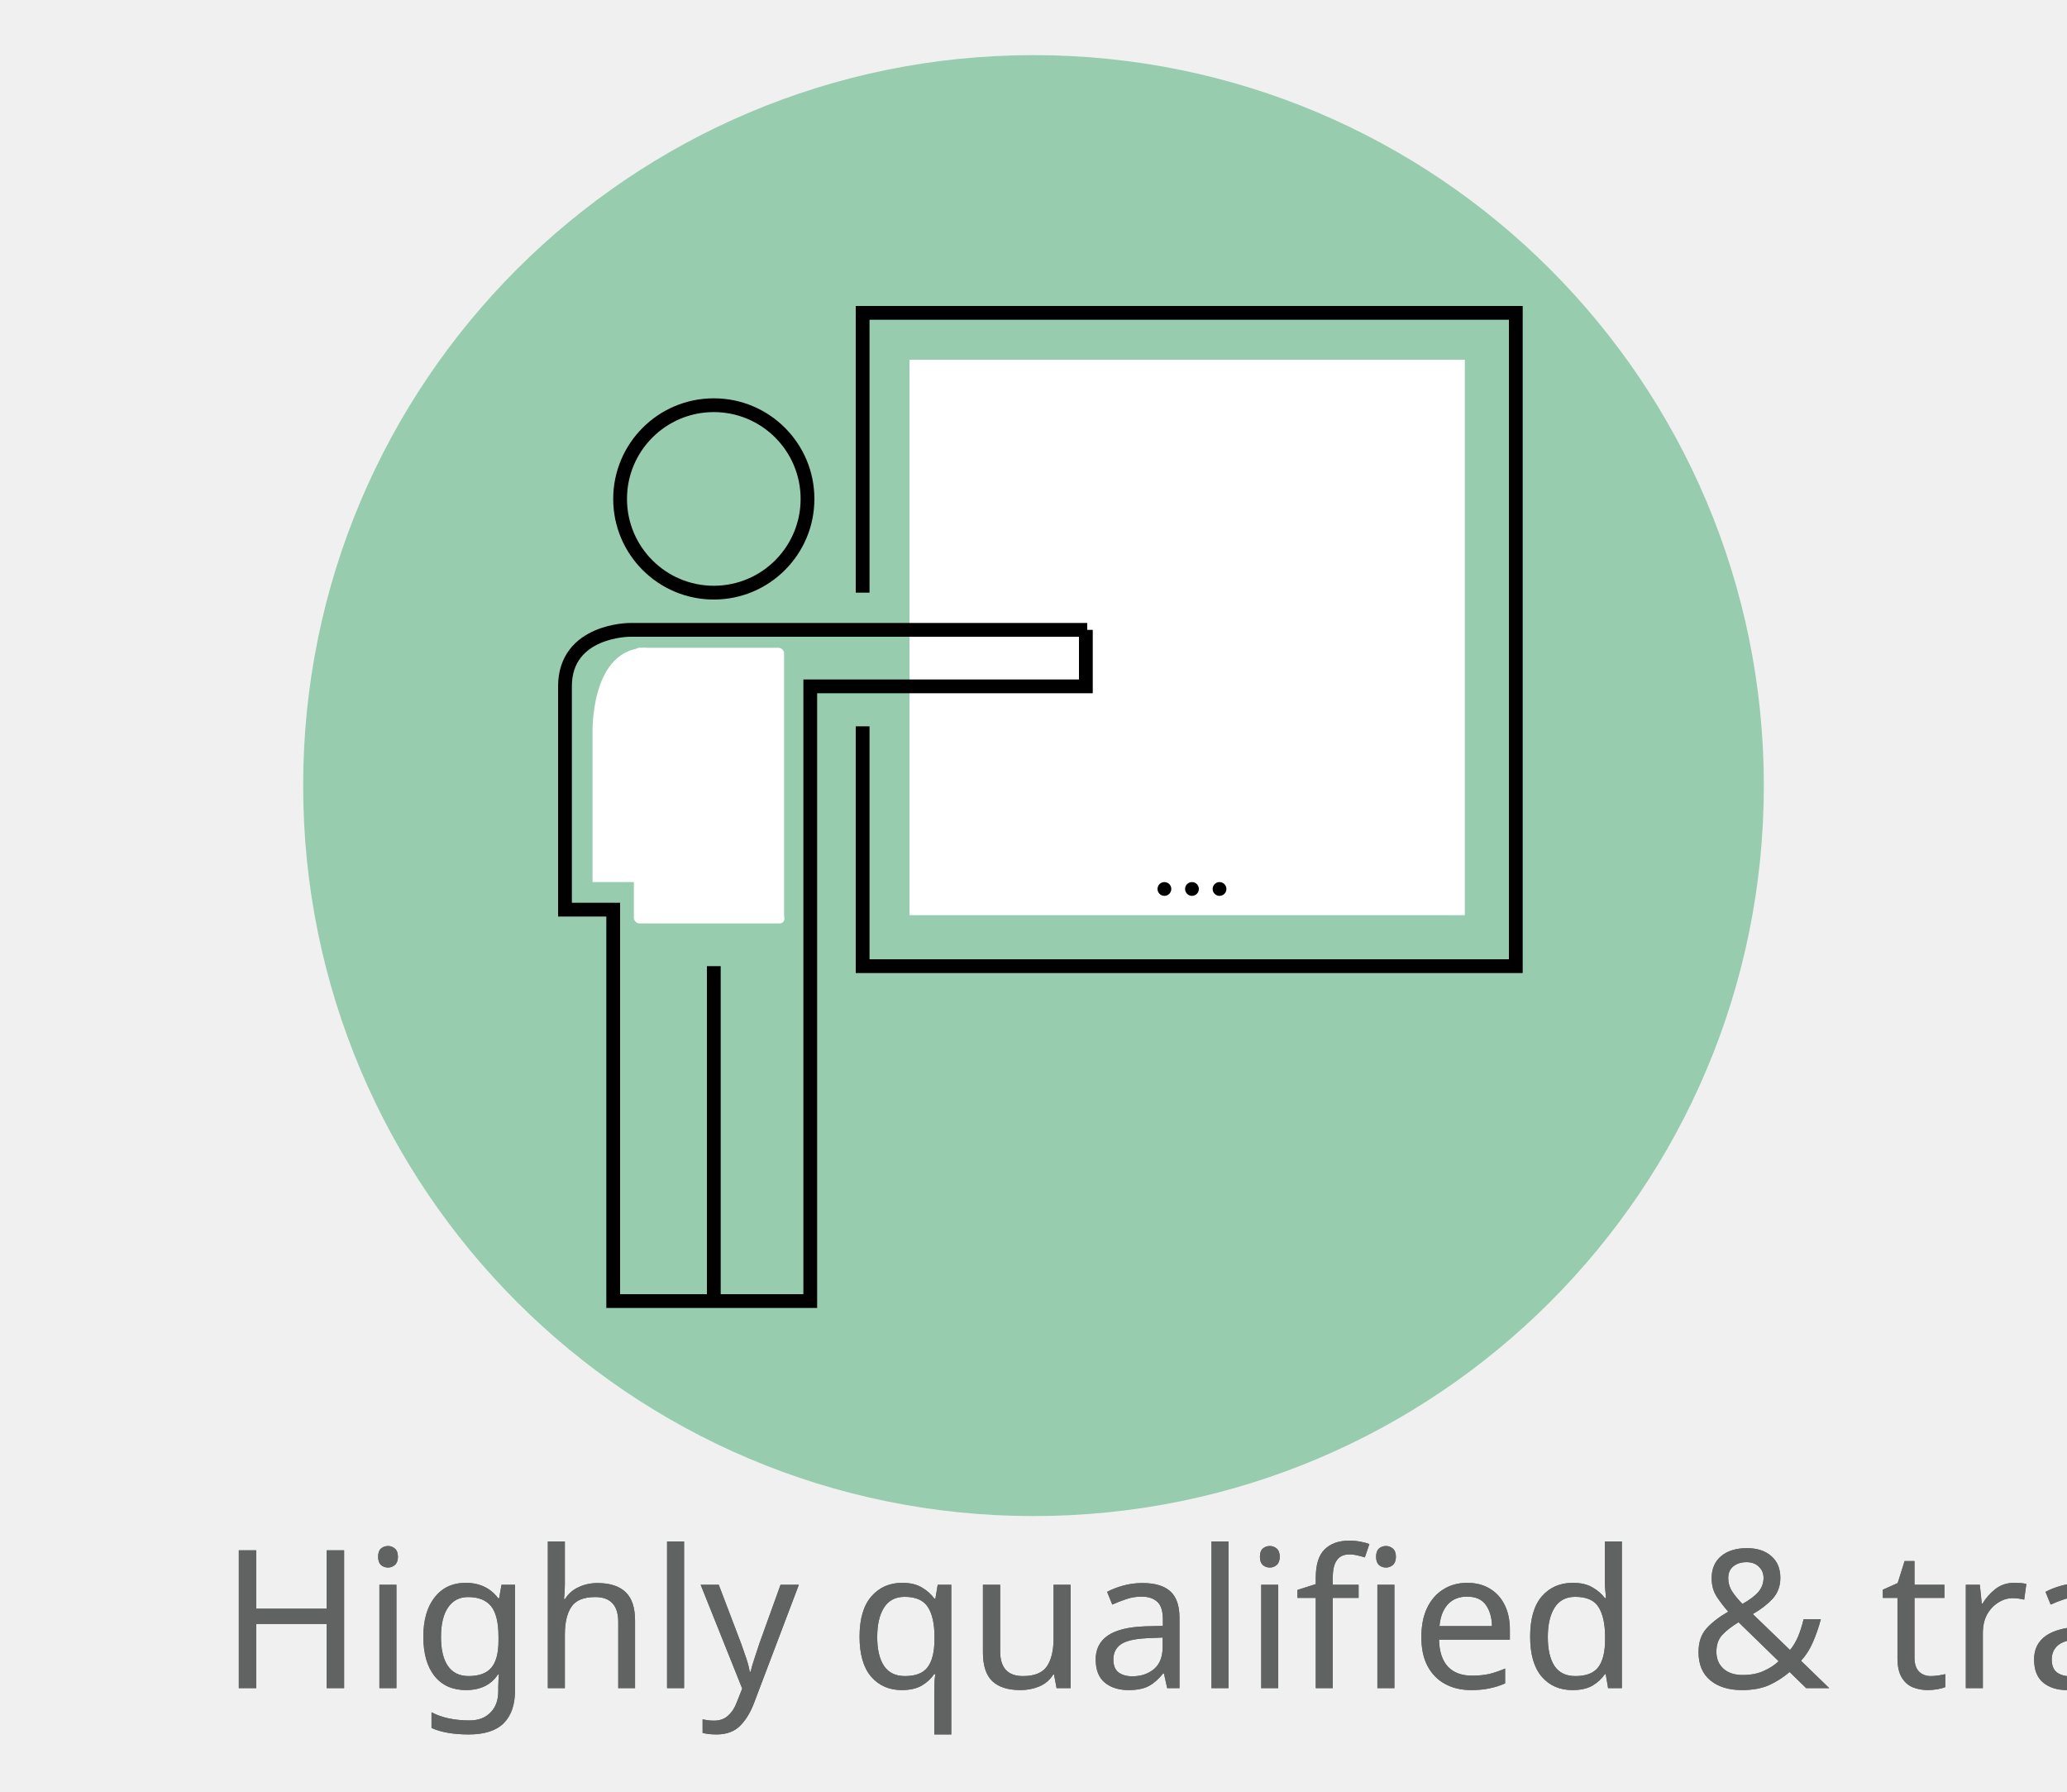
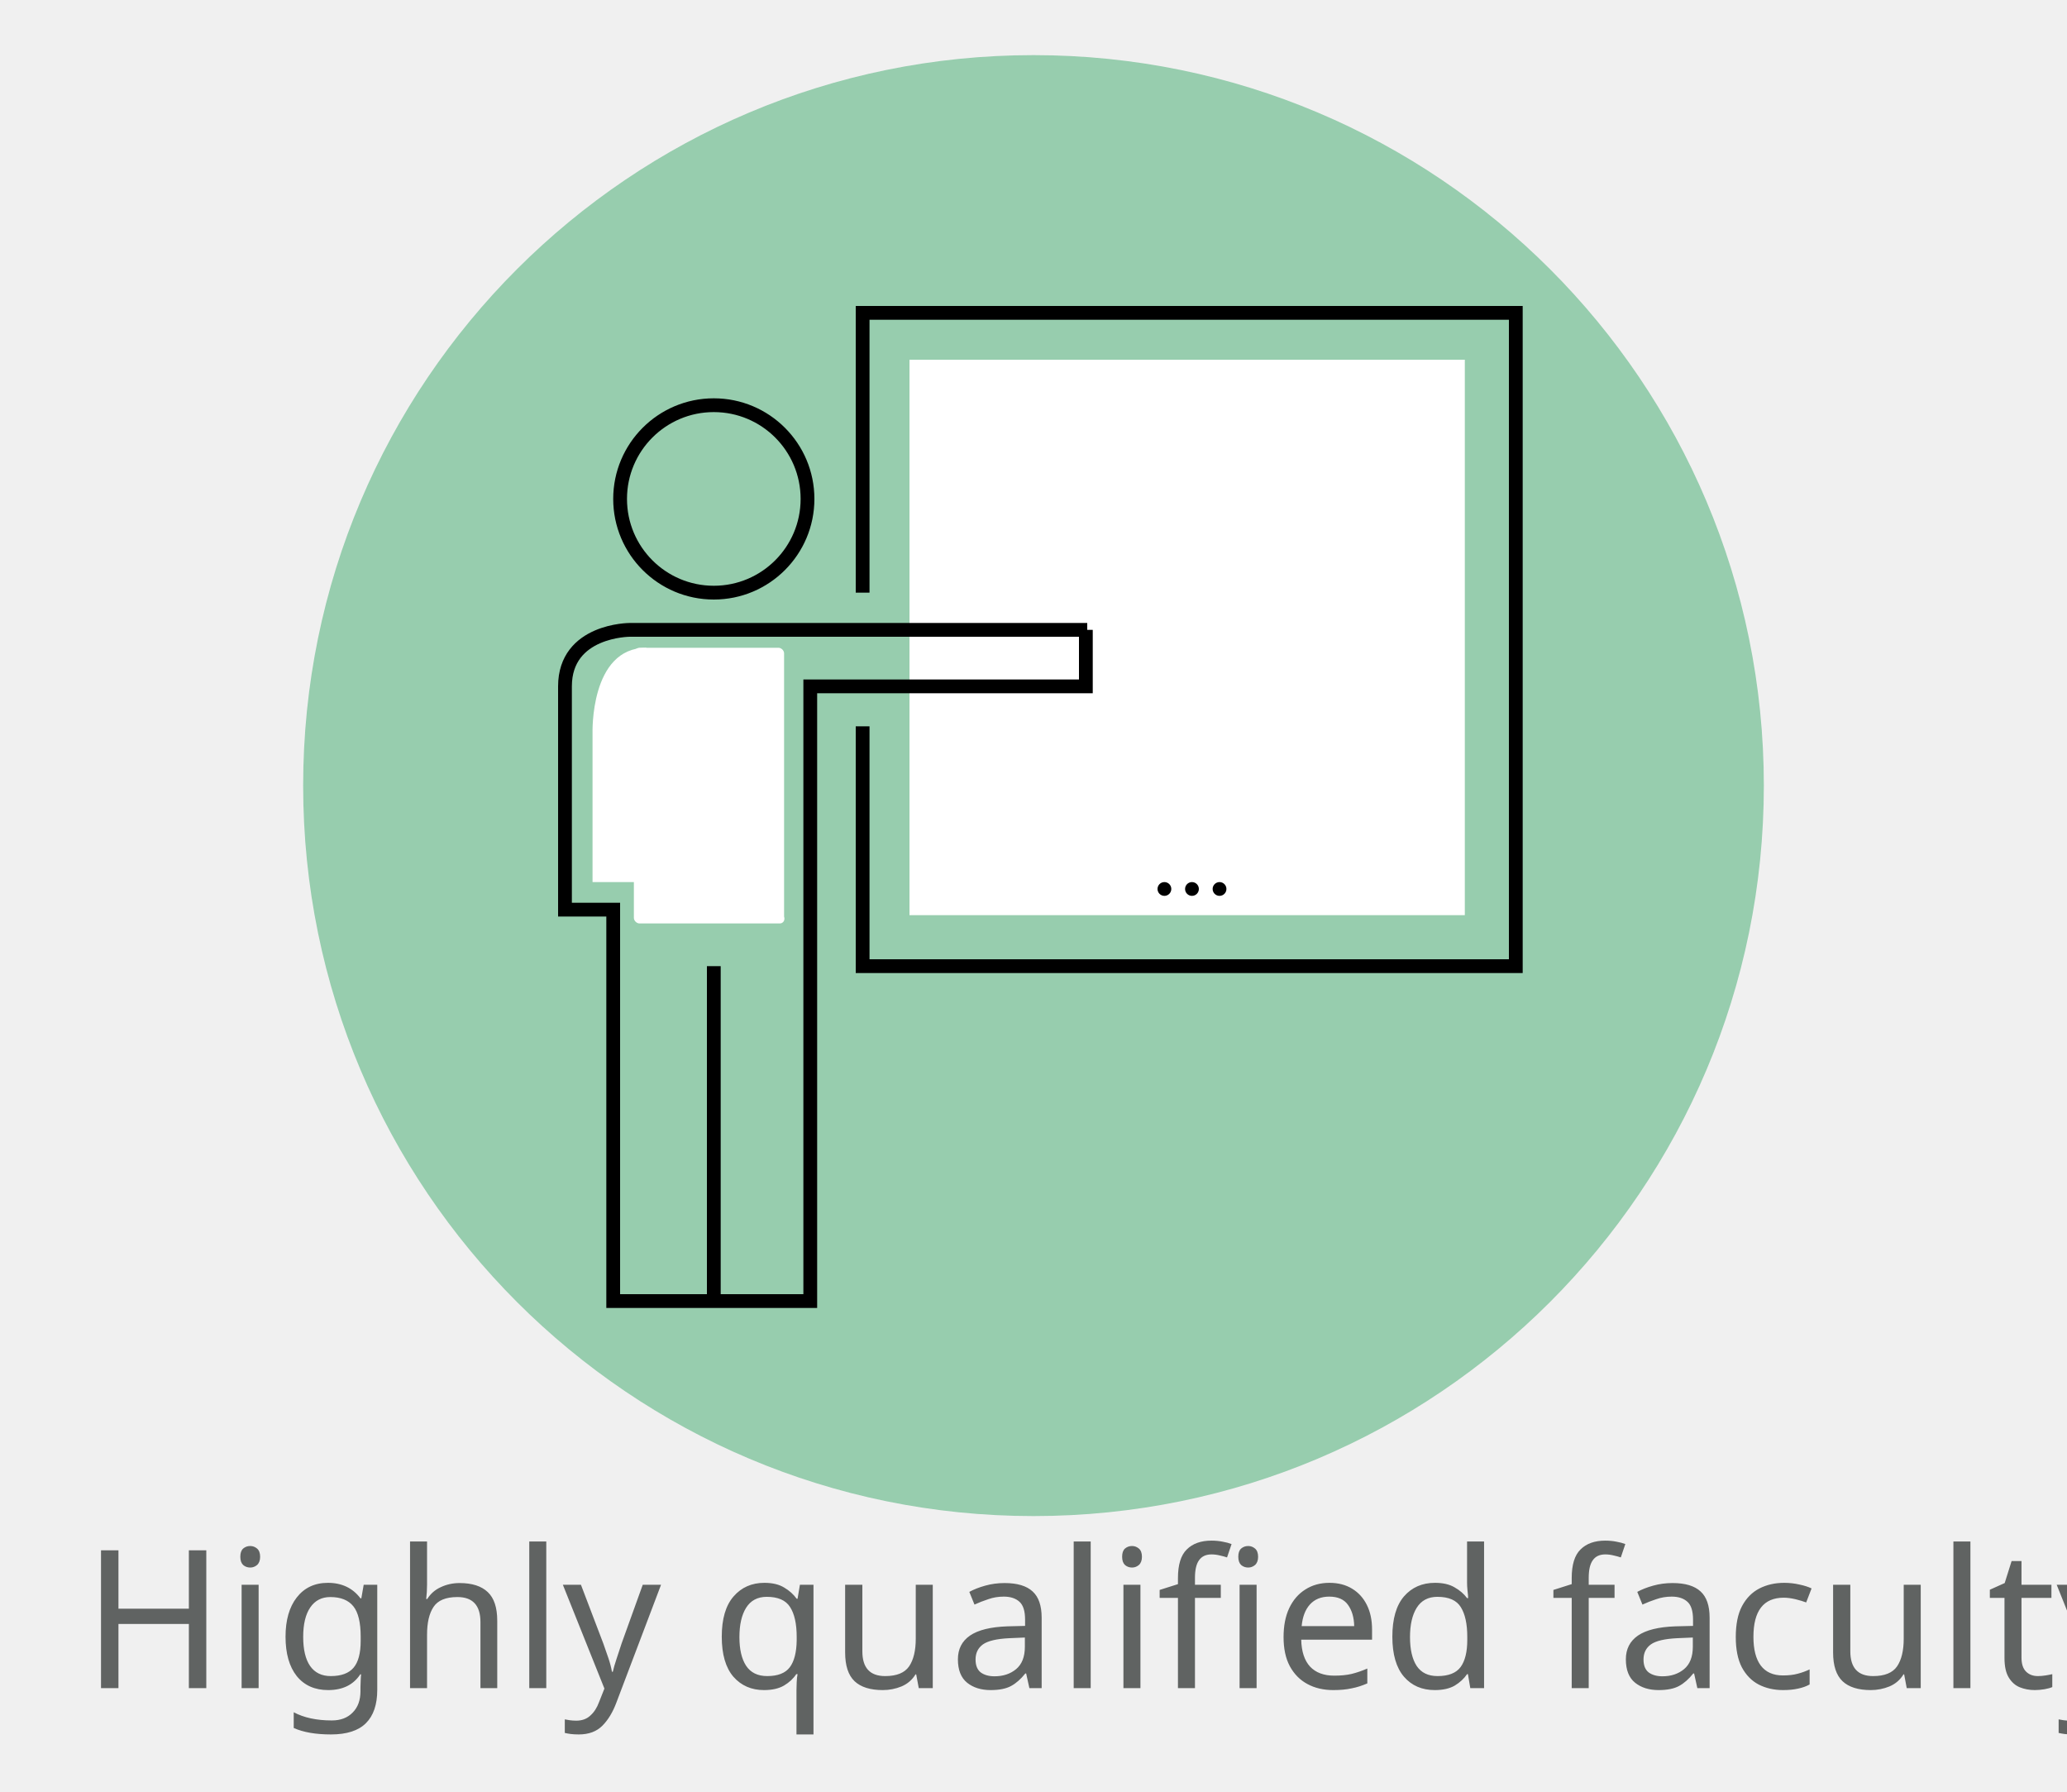
<svg xmlns="http://www.w3.org/2000/svg" version="1.1" id="Layer_1" x="0px" y="0px" viewBox="0 0 150 130" style="enable-background:new 0 0 150 130;" xml:space="preserve">
  <style type="text/css">
		.st0 {
			opacity: 0.5;
			fill-rule: evenodd;
			clip-rule: evenodd;
			fill: #3DA96C;
		}
		.st1 {
			fill-rule: evenodd;
			clip-rule: evenodd;
			fill: #FFFFFF;
		}
		.st2 {
			fill-rule: evenodd;
			clip-rule: evenodd;
			fill: none;
			stroke: #000000;
			stroke-miterlimit: 10;
		}
		.st3 {
			fill-rule: evenodd;
			clip-rule: evenodd;
		}
		.st4 {
			fill-rule: evenodd;
			clip-rule: evenodd;
			fill: none;
		}
		.st5 {
			fill: #606362;
		}
		.st6 {
			font-family: 'CenturyGothic';
		}
		.st7 {
			font-size: 14px;
		}
		.st8 {
			fill-rule: evenodd;
			clip-rule: evenodd;
			fill: none;
			stroke: #000000;
			stroke-width: 0.5;
			stroke-miterlimit: 10;
		}
		.st9 {
			fill: none;
			stroke: #000000;
			stroke-miterlimit: 10;
		}
		.st10 {
			fill: #FFFFFF;
		}
		.st11 {
			fill: none;
			stroke: #000000;
		}
		.st12 {
			fill: #FFFFFF;
			stroke: #000000;
			stroke-width: 0.5;
			stroke-linecap: round;
			stroke-linejoin: round;
			stroke-miterlimit: 10;
		}
		.st13 {
			fill: #020202;
		}
		.st14 {
			fill-rule: evenodd;
			clip-rule: evenodd;
			fill: #FFFFFF;
			stroke: #020202;
			stroke-width: 0.5;
			stroke-miterlimit: 10;
		}
		.st15 {
			opacity: 0.5;
			fill: #3DA96C;
		}
		.st16 {
			fill: #13B38B;
		}
+ 		#svg{
+ 			
+ 		}
	</style>
-   <g>
+   <g id="svg">
    <g>
      <circle class="st0" cx="75" cy="57" r="53" />
      <g>
        <rect x="66" y="26.1" class="st1" width="40.3" height="40.3" />
        <circle class="st2" cx="51.8" cy="36.2" r="6.8" />
        <path class="st2" d="M78.9,45.7H45.7c0,0-4.7,0-4.7,4.1S41,66,41,66h3.5v28.4h14.3V49.8h20V45.7z" />
        <line class="st2" x1="51.8" y1="94.4" x2="51.8" y2="70.1" />
        <polyline class="st2" points="62.6,43 62.6,22.7 110,22.7 110,70.1 62.6,70.1 62.6,52.7    " />
        <g>
          <circle class="st3" cx="84.5" cy="64.5" r="0.5" />
          <circle class="st3" cx="86.5" cy="64.5" r="0.5" />
          <circle class="st3" cx="88.5" cy="64.5" r="0.5" />
        </g>
        <path class="st1" d="M56.6,67H46.4c-0.2,0-0.4-0.2-0.4-0.4V47.4c0-0.2,0.2-0.4,0.4-0.4h10.1c0.2,0,0.4,0.2,0.4,0.4v19.1     C57,66.8,56.8,67,56.6,67z" />
        <path class="st1" d="M43,53.2c0,0-0.2-6.2,3.9-6.2L47,64h-4V53.2z" />
      </g>
    </g>
    <rect x="0.5" y="115.9" class="st4" width="149.1" height="10.1" />
-     <text transform="matrix(1 0 0 1 15.9712 122.4844)" class="st5 st6 st7">Highly qualified &amp; trained faculty</text>
-     <text transform="matrix(1 0 0 1 15.9712 122.4844)" class="st5 st6 st7">Highly qualified &amp; trained faculty</text>
+     <text transform="matrix(1 0 0 1 5.9712 122.4844)" class="st5 st6 st7">Highly qualified faculty</text>
  </g>
</svg>
